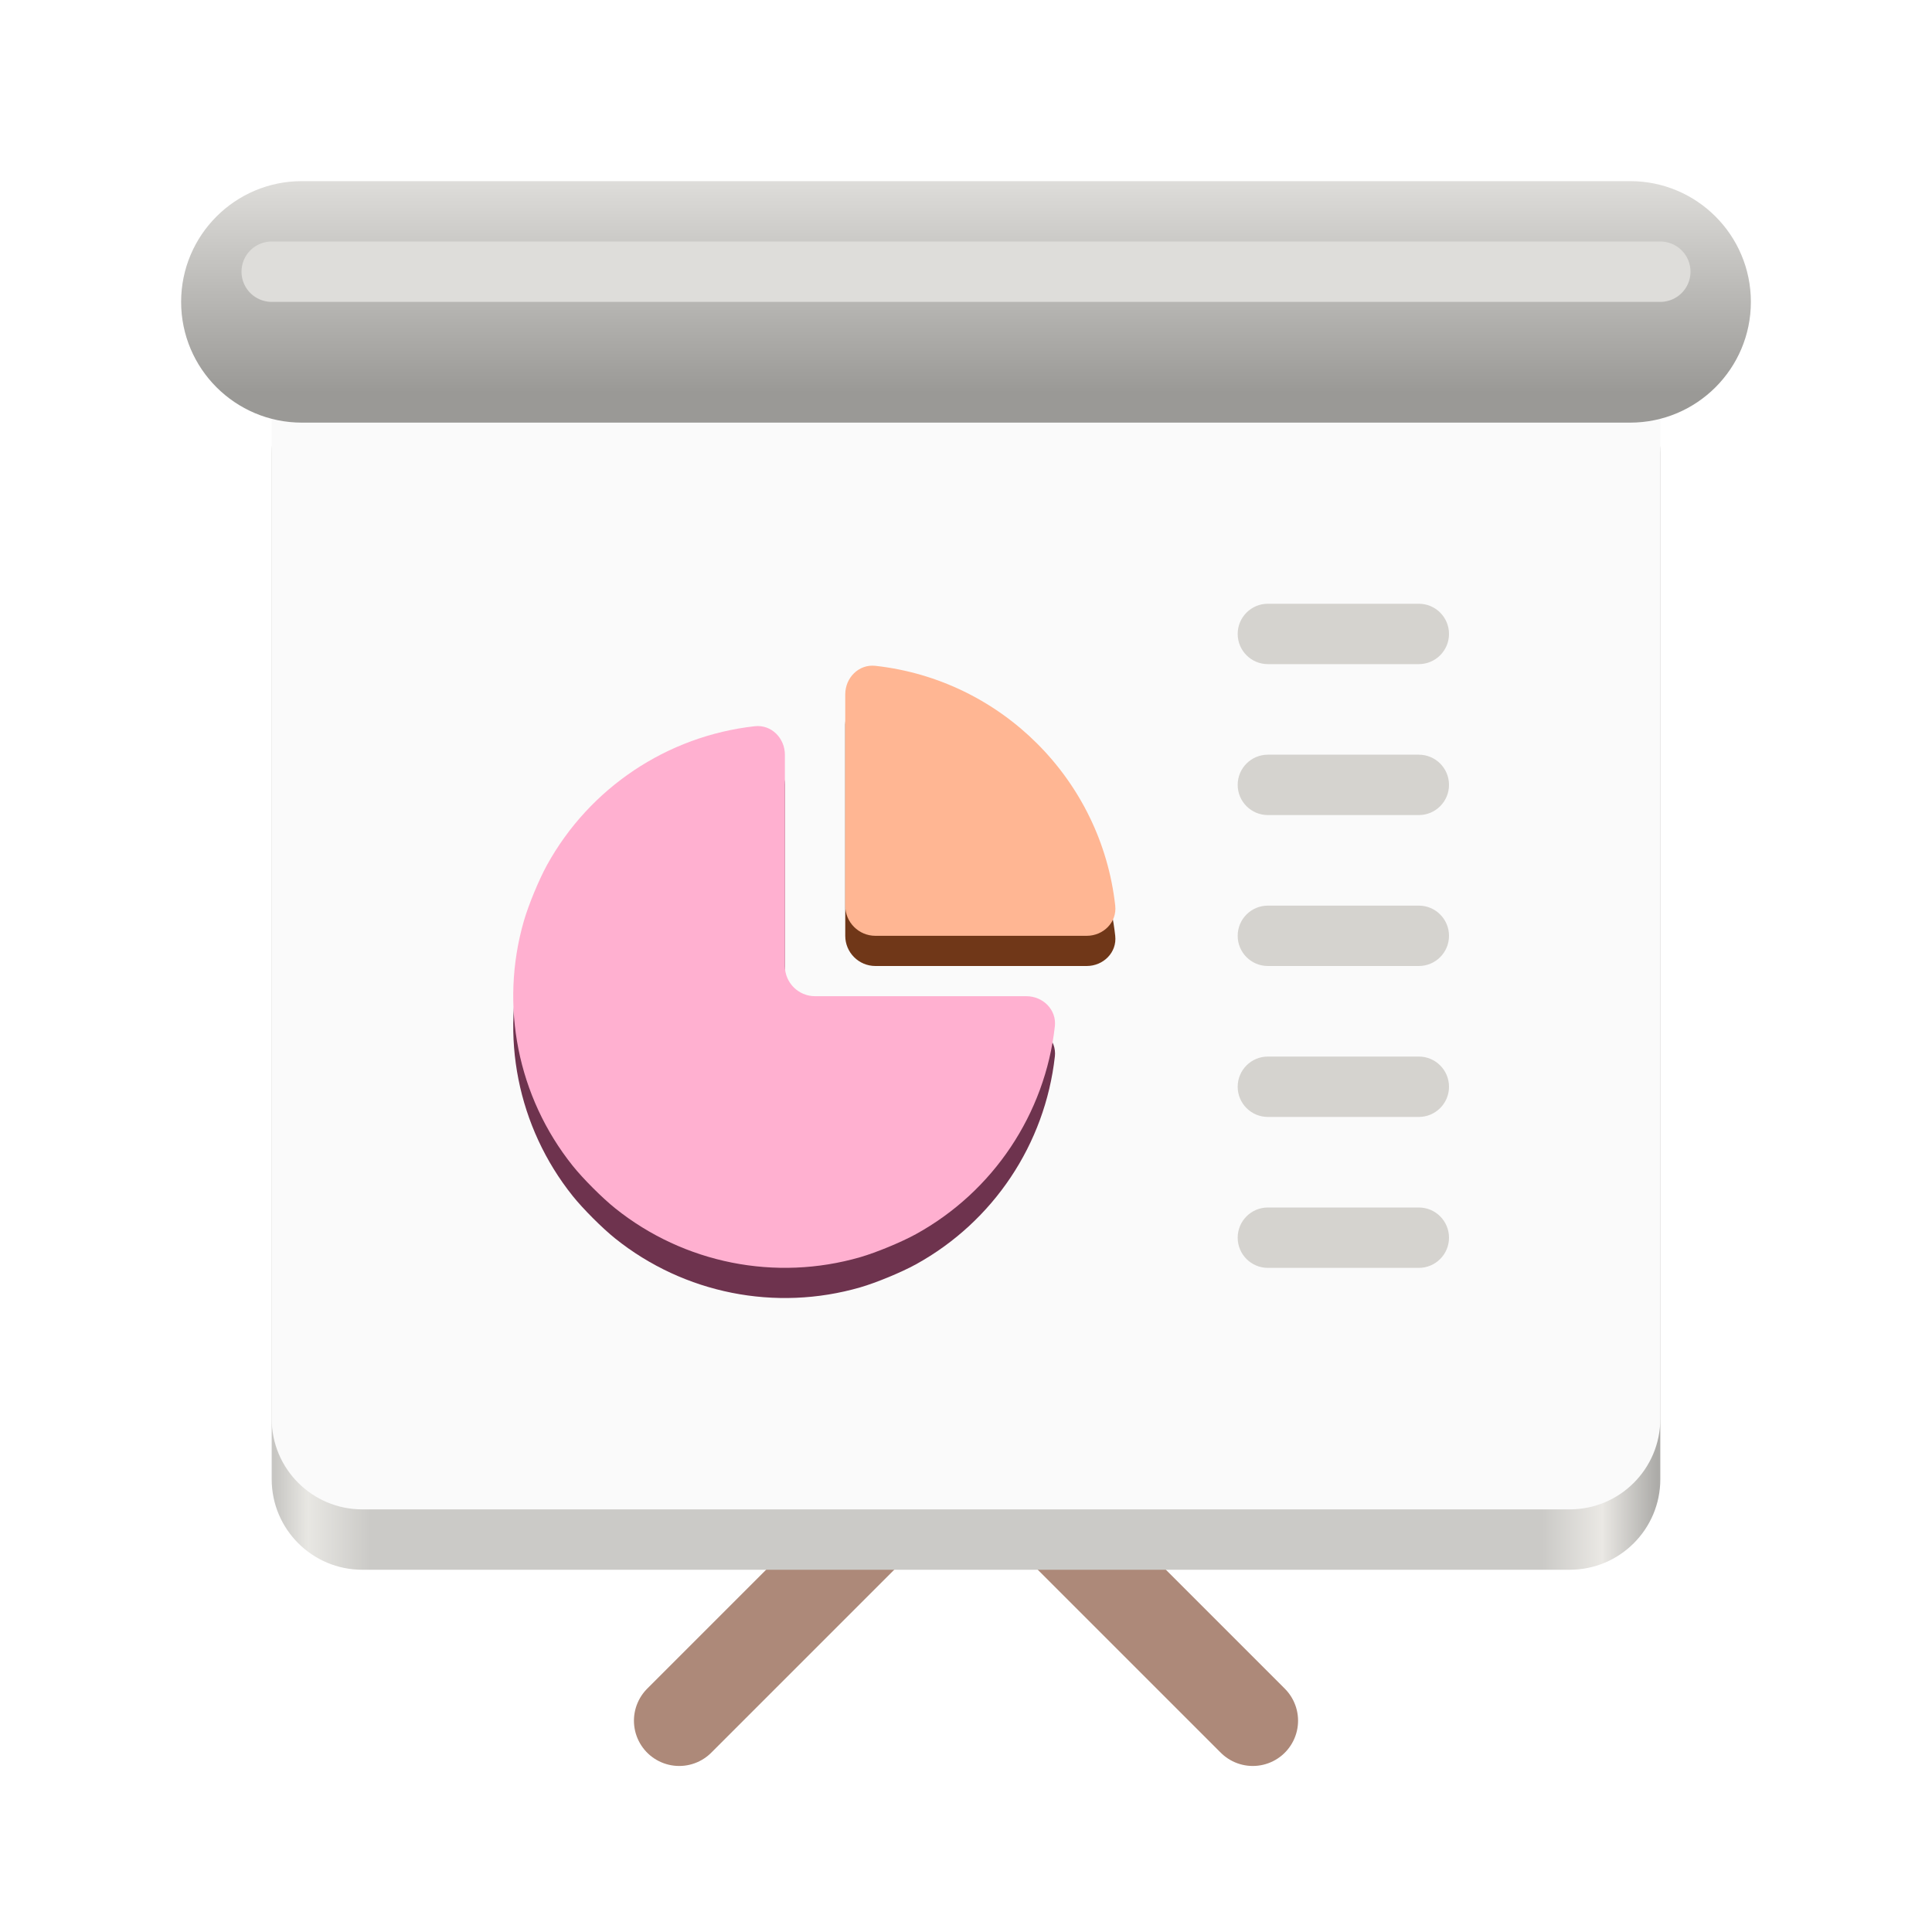
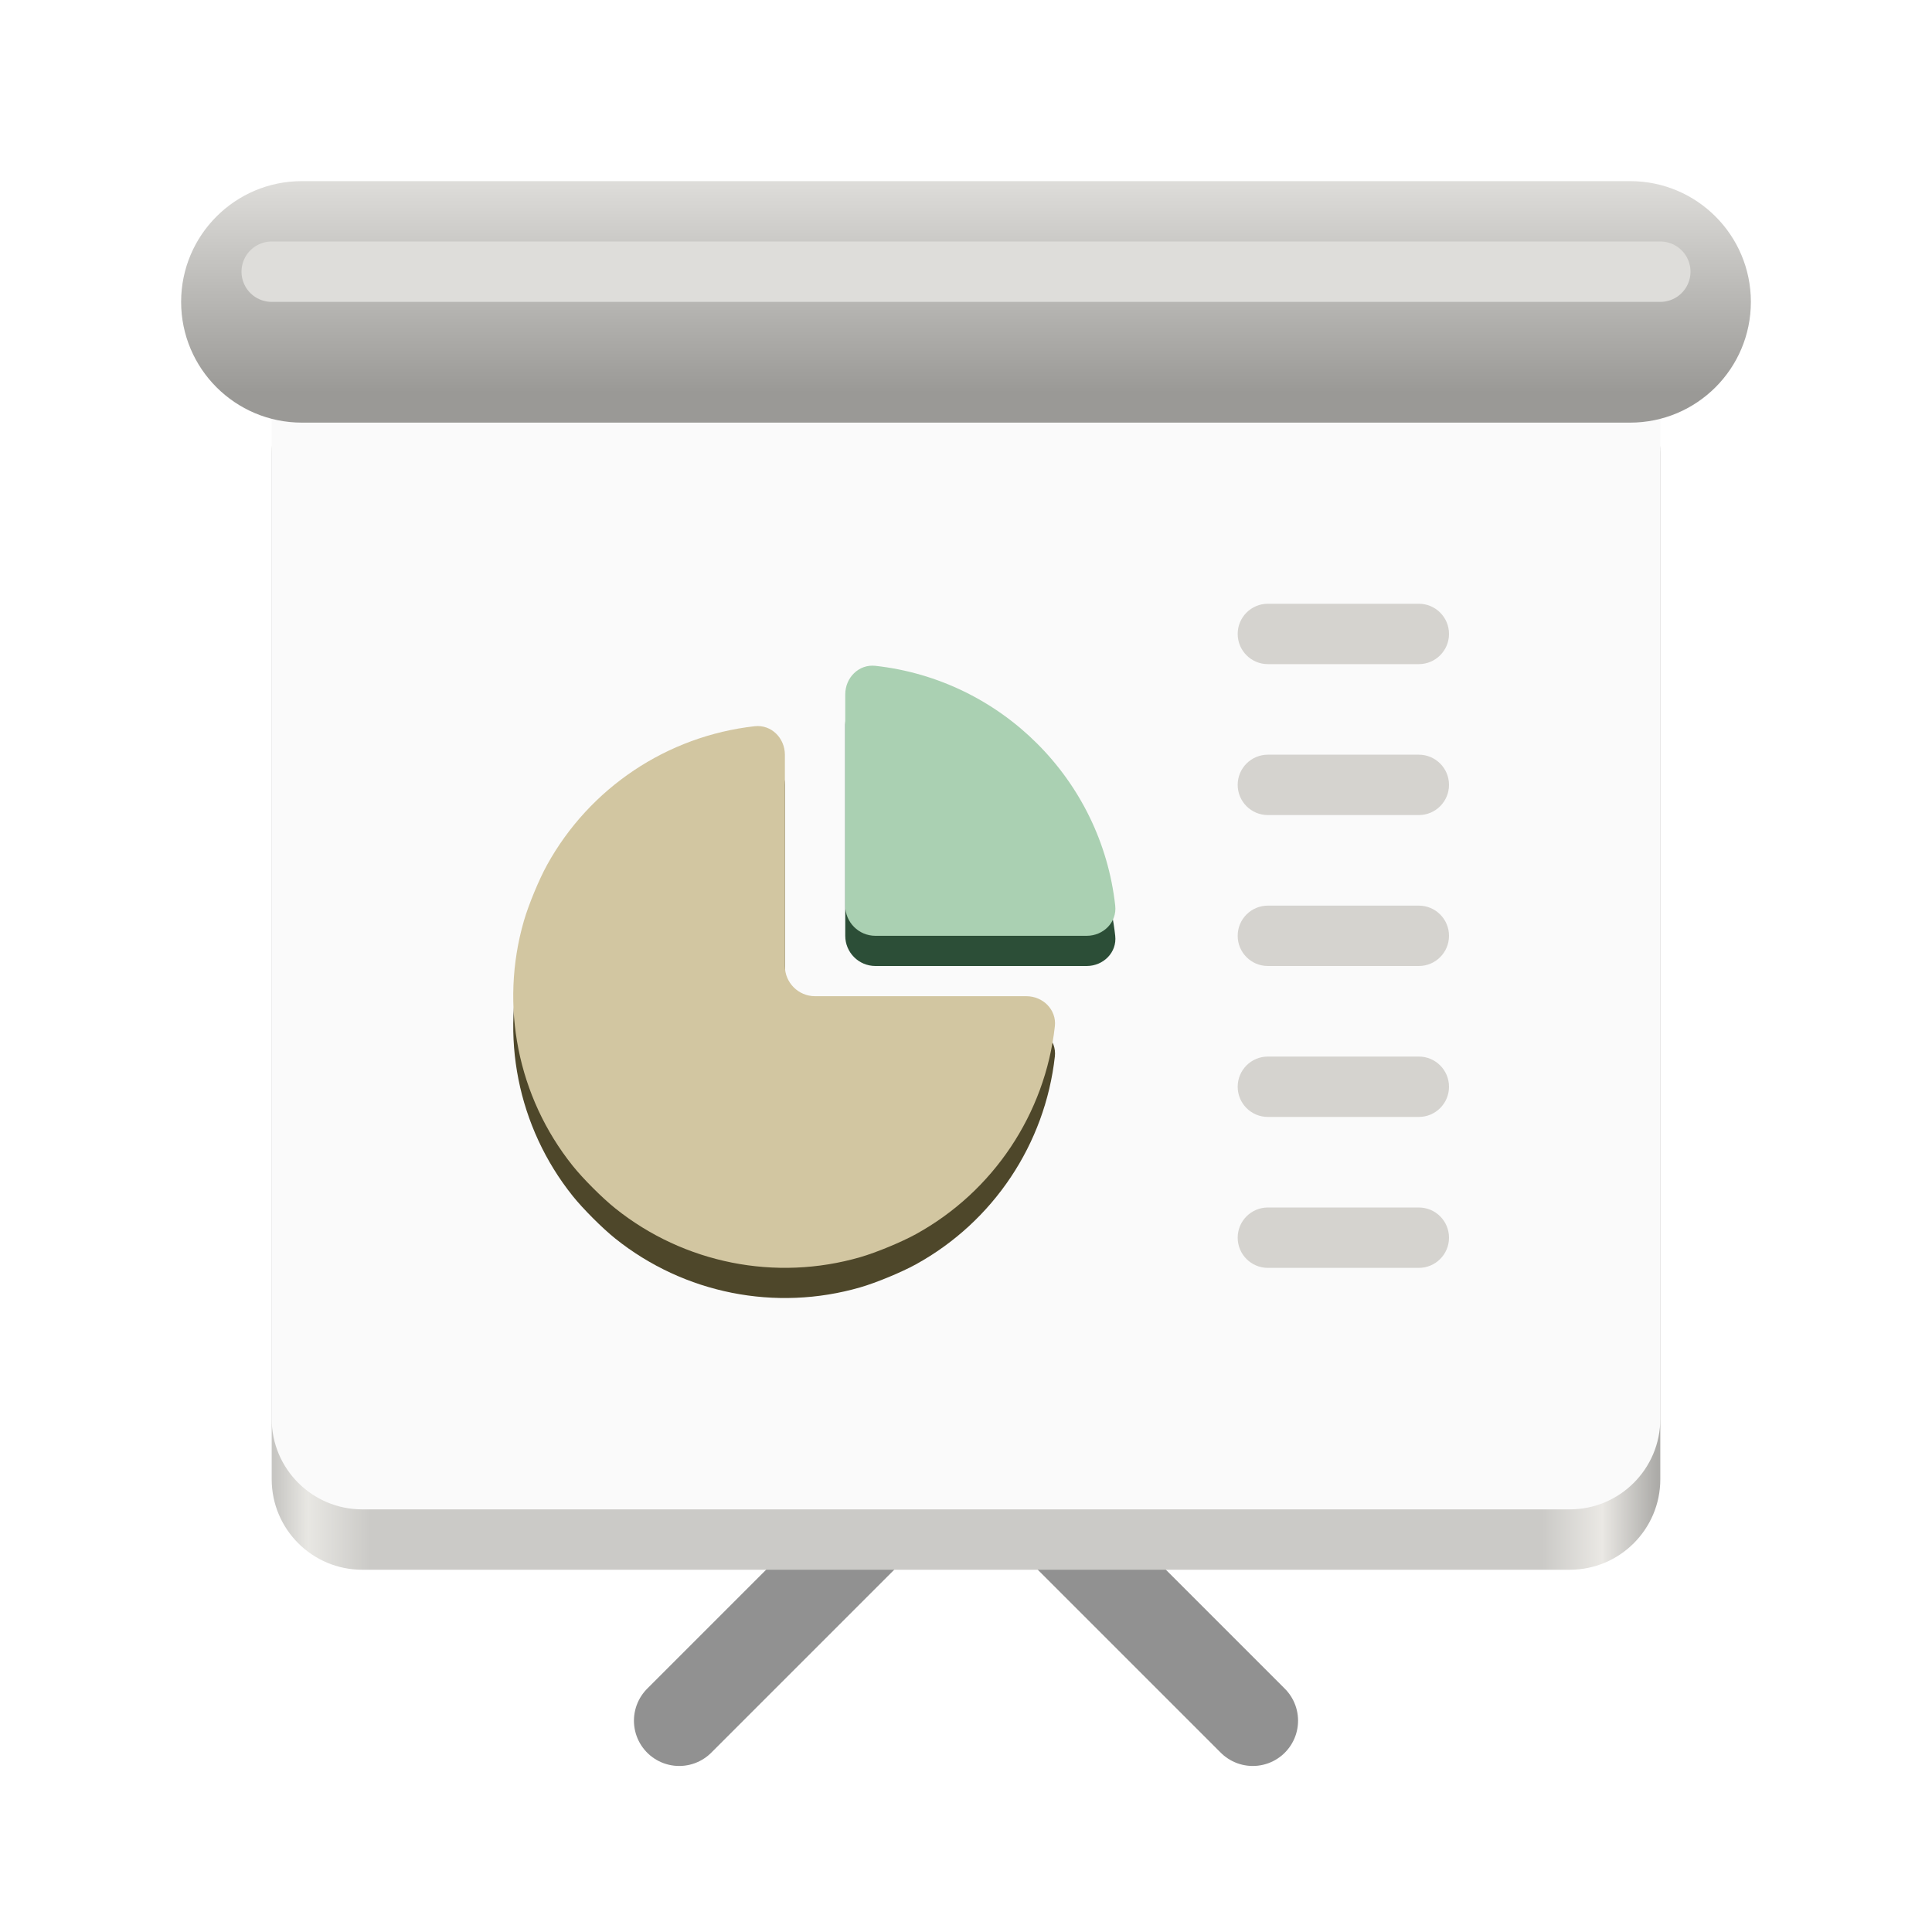
<svg xmlns="http://www.w3.org/2000/svg" height="128px" viewBox="0 0 128 128" width="128px">
  <linearGradient id="a" gradientUnits="userSpaceOnUse" x1="64" x2="64" y1="276" y2="284">
-     <stop offset="0" stop-color="#ad8979" />
-     <stop offset="1" stop-color="#ad8979" />
+     <stop offset="0" stop-color="#919191" />
+     <stop offset="1" stop-color="#919191" />
  </linearGradient>
  <linearGradient id="b" gradientUnits="userSpaceOnUse" x1="18.21" x2="109.79" y1="102" y2="102">
    <stop offset="0" stop-color="#c7c6c3" />
    <stop offset="0.024" stop-color="#e8e7e3" />
    <stop offset="0.069" stop-color="#cbcac7" />
    <stop offset="0.917" stop-color="#cbcac7" />
    <stop offset="0.96" stop-color="#eae8e4" />
    <stop offset="1" stop-color="#acaba8" />
  </linearGradient>
  <linearGradient id="c" gradientTransform="matrix(0.2875 0 0 0.27027 -331.6 -696.7568)" gradientUnits="userSpaceOnUse" x1="1376" x2="1376" y1="2692" y2="2932">
    <stop offset="0" stop-color="#fafafa" />
    <stop offset="1" stop-color="#fafafa" />
  </linearGradient>
  <linearGradient id="d" gradientUnits="userSpaceOnUse" x1="82.25" x2="82.25" y1="12" y2="26">
    <stop offset="0" stop-color="#deddda" />
    <stop offset="1" stop-color="#9a9996" />
  </linearGradient>
  <path d="m 83 286 l -14 -14 m -24 14 l 14 -14" fill="none" stroke="url(#a)" stroke-linecap="round" stroke-width="6" transform="matrix(1 0 0 1 0 -172)" />
  <path d="m 24 24 h 80 c 3.312 0 6 2.688 6 6 v 68 c 0 3.312 -2.688 6 -6 6 h -80 c -3.312 0 -6 -2.688 -6 -6 v -68 c 0 -3.312 2.688 -6 6 -6 z m 0 0" fill="url(#b)" />
  <path d="m 24 20 h 80 c 3.312 0 6 2.688 6 6 v 68 c 0 3.312 -2.688 6 -6 6 h -80 c -3.312 0 -6 -2.688 -6 -6 v -68 c 0 -3.312 2.688 -6 6 -6 z m 0 0" fill="url(#c)" />
  <path d="m 20 12 h 88 c 4.418 0 8 3.582 8 8 s -3.582 8 -8 8 h -88 c -4.418 0 -8 -3.582 -8 -8 s 3.582 -8 8 -8 z m 0 0" fill="url(#d)" />
-   <path d="m 69.887 69.996 c -0.648 5.805 -4.082 10.945 -9.199 13.766 c -0.965 0.531 -2.625 1.219 -3.688 1.527 c -5.609 1.625 -11.676 0.418 -16.234 -3.23 c -0.863 -0.691 -2.133 -1.961 -2.824 -2.824 c -3.648 -4.559 -4.855 -10.625 -3.23 -16.234 c 0.309 -1.062 0.996 -2.723 1.527 -3.688 c 2.82 -5.117 7.961 -8.551 13.766 -9.199 c 1.098 -0.121 1.996 0.785 1.996 1.891 v 13.996 c 0 1.105 0.895 2 2 2 h 13.996 c 1.105 0 2.012 0.898 1.891 1.996 z m 0 0" fill="#6e334e" stroke="#204a87" stroke-width="0.002" />
-   <path d="m 57.996 46.113 c 8.344 0.922 14.969 7.547 15.891 15.891 c 0.121 1.098 -0.785 1.996 -1.891 1.996 h -13.996 c -1.105 0 -2 -0.895 -2 -2 v -13.996 c 0 -1.105 0.898 -2.012 1.996 -1.891 z m 0 0" fill="#703718" stroke="#204a87" stroke-width="0.002" />
+   <path d="m 69.887 69.996 c -0.648 5.805 -4.082 10.945 -9.199 13.766 c -0.965 0.531 -2.625 1.219 -3.688 1.527 c -5.609 1.625 -11.676 0.418 -16.234 -3.23 c -0.863 -0.691 -2.133 -1.961 -2.824 -2.824 c -3.648 -4.559 -4.855 -10.625 -3.23 -16.234 c 0.309 -1.062 0.996 -2.723 1.527 -3.688 c 2.82 -5.117 7.961 -8.551 13.766 -9.199 c 1.098 -0.121 1.996 0.785 1.996 1.891 v 13.996 c 0 1.105 0.895 2 2 2 h 13.996 c 1.105 0 2.012 0.898 1.891 1.996 z m 0 0" fill="#4e472a" stroke="#204a87" stroke-width="0.002" />
+   <path d="m 57.996 46.113 c 8.344 0.922 14.969 7.547 15.891 15.891 c 0.121 1.098 -0.785 1.996 -1.891 1.996 h -13.996 c -1.105 0 -2 -0.895 -2 -2 v -13.996 c 0 -1.105 0.898 -2.012 1.996 -1.891 z m 0 0" fill="#2c4e37" stroke="#204a87" stroke-width="0.002" />
  <path d="m 84 80 h 10 c 1.105 0 2 0.895 2 2 s -0.895 2 -2 2 h -10 c -1.105 0 -2 -0.895 -2 -2 s 0.895 -2 2 -2 z m 0 -10 h 10 c 1.105 0 2 0.895 2 2 s -0.895 2 -2 2 h -10 c -1.105 0 -2 -0.895 -2 -2 s 0.895 -2 2 -2 z m 0 -10 h 10 c 1.105 0 2 0.895 2 2 s -0.895 2 -2 2 h -10 c -1.105 0 -2 -0.895 -2 -2 s 0.895 -2 2 -2 z m 0 -10 h 10 c 1.105 0 2 0.895 2 2 s -0.895 2 -2 2 h -10 c -1.105 0 -2 -0.895 -2 -2 s 0.895 -2 2 -2 z m 0 -10 h 10 c 1.105 0 2 0.895 2 2 s -0.895 2 -2 2 h -10 c -1.105 0 -2 -0.895 -2 -2 s 0.895 -2 2 -2 z m 0 0" fill="#d5d3cf" />
-   <path d="m 69.887 67.996 c -0.648 5.805 -4.082 10.945 -9.199 13.766 c -0.965 0.531 -2.625 1.219 -3.688 1.527 c -5.609 1.625 -11.676 0.418 -16.234 -3.23 c -0.863 -0.691 -2.133 -1.961 -2.824 -2.824 c -3.648 -4.559 -4.855 -10.625 -3.23 -16.234 c 0.309 -1.062 0.996 -2.723 1.527 -3.688 c 2.82 -5.117 7.961 -8.551 13.766 -9.199 c 1.098 -0.121 1.996 0.785 1.996 1.891 v 13.996 c 0 1.105 0.895 2 2 2 h 13.996 c 1.105 0 2.012 0.898 1.891 1.996 z m 0 0" fill="#ffb0d0" stroke="#204a87" stroke-width="0.002" />
-   <path d="m 57.996 44.113 c 8.344 0.922 14.969 7.547 15.891 15.891 c 0.121 1.098 -0.785 1.996 -1.891 1.996 h -13.996 c -1.105 0 -2 -0.895 -2 -2 v -13.996 c 0 -1.105 0.898 -2.012 1.996 -1.891 z m 0 0" fill="#ffb693" stroke="#204a87" stroke-width="0.002" />
+   <path d="m 69.887 67.996 c -0.648 5.805 -4.082 10.945 -9.199 13.766 c -0.965 0.531 -2.625 1.219 -3.688 1.527 c -5.609 1.625 -11.676 0.418 -16.234 -3.23 c -0.863 -0.691 -2.133 -1.961 -2.824 -2.824 c -3.648 -4.559 -4.855 -10.625 -3.23 -16.234 c 0.309 -1.062 0.996 -2.723 1.527 -3.688 c 2.82 -5.117 7.961 -8.551 13.766 -9.199 c 1.098 -0.121 1.996 0.785 1.996 1.891 v 13.996 c 0 1.105 0.895 2 2 2 h 13.996 c 1.105 0 2.012 0.898 1.891 1.996 z m 0 0" fill="#d2c6a1" stroke="#204a87" stroke-width="0.002" />
+   <path d="m 57.996 44.113 c 8.344 0.922 14.969 7.547 15.891 15.891 c 0.121 1.098 -0.785 1.996 -1.891 1.996 h -13.996 c -1.105 0 -2 -0.895 -2 -2 v -13.996 c 0 -1.105 0.898 -2.012 1.996 -1.891 z m 0 0" fill="#aad0b2" stroke="#204a87" stroke-width="0.002" />
  <path d="m 18 18 h 92" fill="none" stroke="#deddda" stroke-linecap="round" stroke-width="4" />
</svg>
